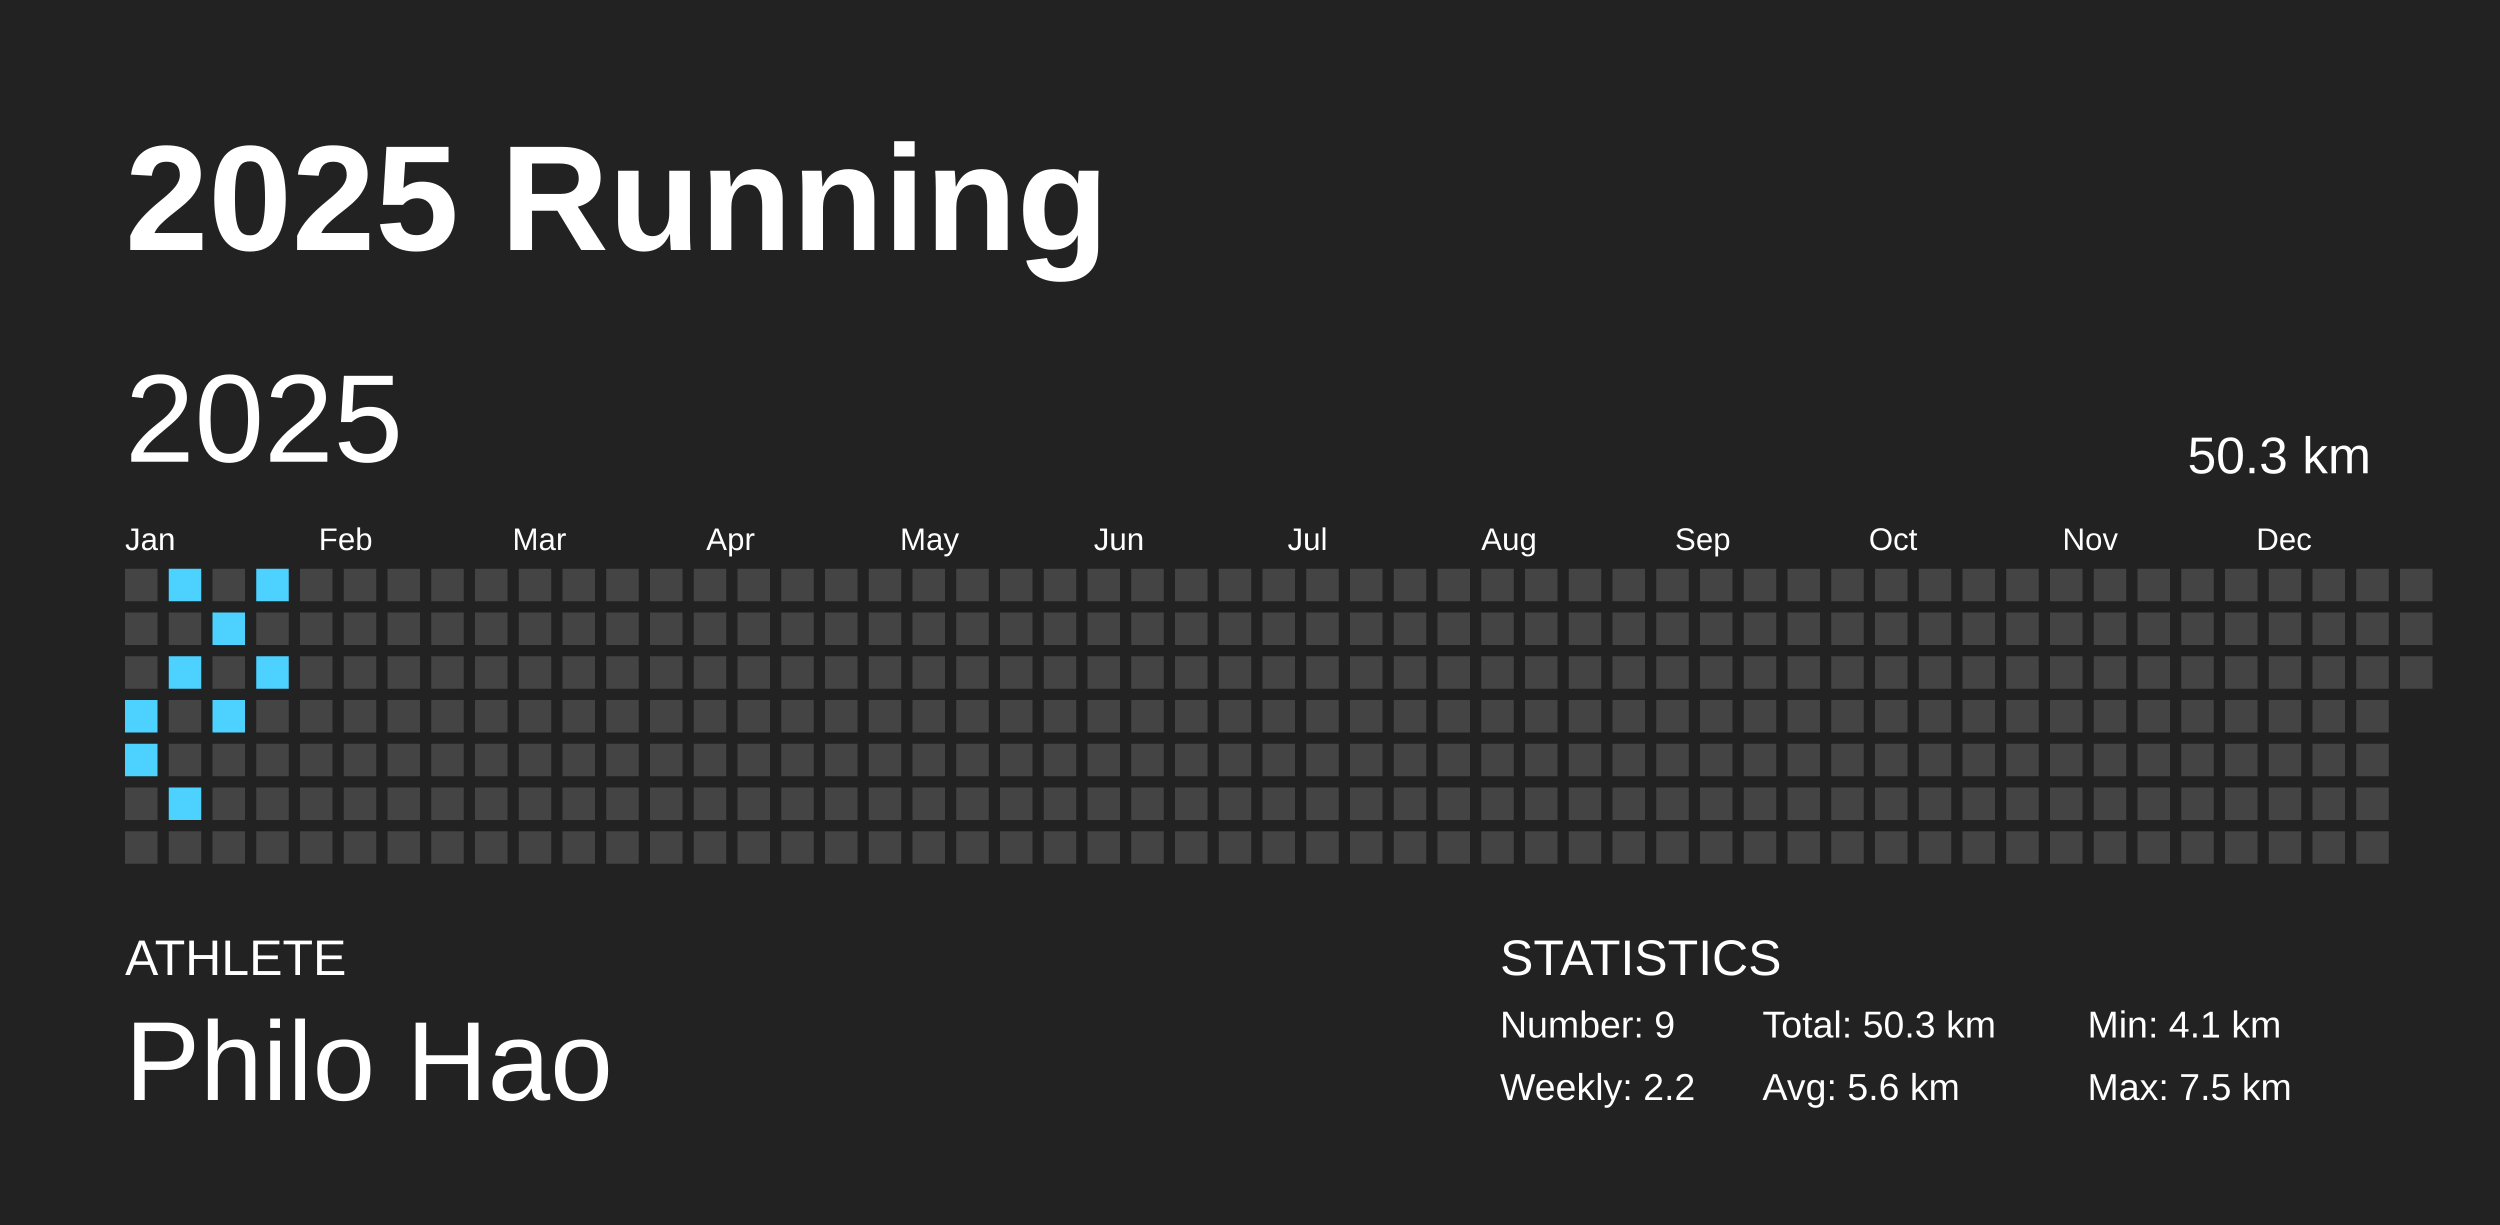
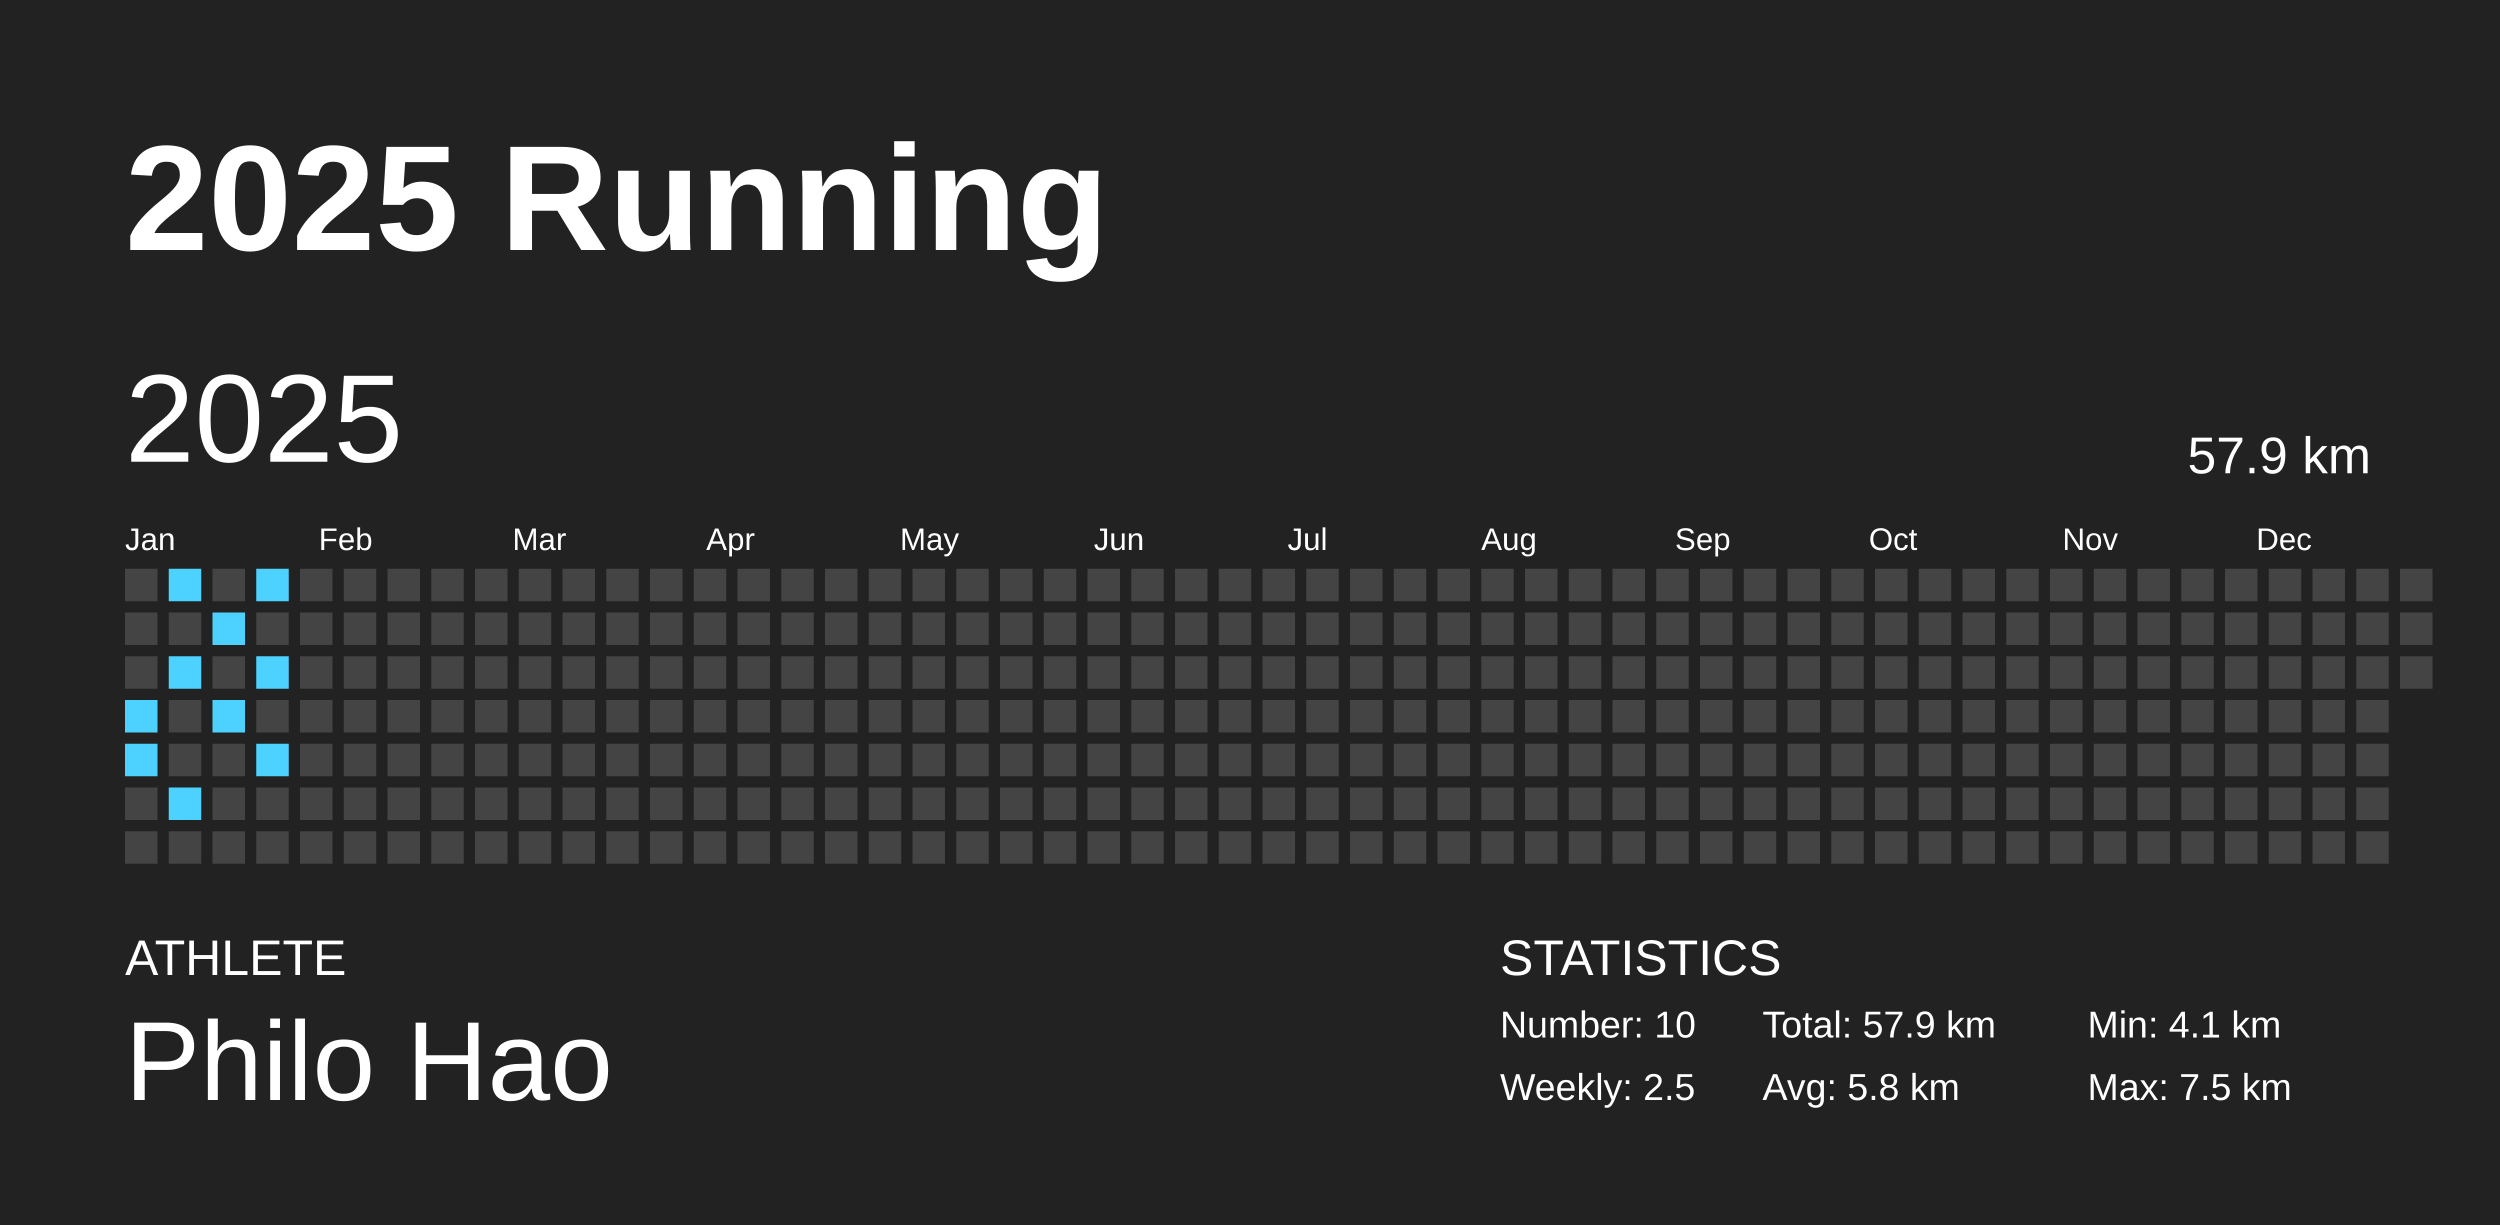
<svg xmlns="http://www.w3.org/2000/svg" baseProfile="full" height="98mm" version="1.1" viewBox="0,0,200,98" width="200mm">
  <defs />
  <rect fill="#222222" height="98" width="200" x="0" y="0" />
  <text fill="#FFFFFF" style="font-size:12px; font-family:Arial; font-weight:bold;" x="10" y="20">2025 Running</text>
  <text fill="#FFFFFF" style="font-size:4px; font-family:Arial" x="10" y="78">ATHLETE</text>
  <text fill="#FFFFFF" style="font-size:9px; font-family:Arial" x="10" y="88">Philo Hao</text>
  <text fill="#FFFFFF" style="font-size:4px; font-family:Arial" x="120" y="78">STATISTICS</text>
-   <text fill="#FFFFFF" style="font-size:3px; font-family:Arial" x="120" y="83">Number: 9</text>
-   <text fill="#FFFFFF" style="font-size:3px; font-family:Arial" x="120" y="88">Weekly: 2.2</text>
-   <text fill="#FFFFFF" style="font-size:3px; font-family:Arial" x="141" y="83">Total: 50.3 km</text>
-   <text fill="#FFFFFF" style="font-size:3px; font-family:Arial" x="141" y="88">Avg: 5.6 km</text>
+   <text fill="#FFFFFF" style="font-size:3px; font-family:Arial" x="120" y="83">Number: 10</text>
+   <text fill="#FFFFFF" style="font-size:3px; font-family:Arial" x="120" y="88">Weekly: 2.5</text>
+   <text fill="#FFFFFF" style="font-size:3px; font-family:Arial" x="141" y="83">Total: 57.9 km</text>
+   <text fill="#FFFFFF" style="font-size:3px; font-family:Arial" x="141" y="88">Avg: 5.8 km</text>
  <text fill="#FFFFFF" style="font-size:3px; font-family:Arial" x="167" y="83">Min: 4.1 km</text>
  <text fill="#FFFFFF" style="font-size:3px; font-family:Arial" x="167" y="88">Max: 7.5 km</text>
  <text dominant-baseline="hanging" fill="#FFFFFF" style="font-size:10.0px; font-family:Arial;" x="10" y="30">2025</text>
-   <text dominant-baseline="hanging" fill="#FFFFFF" style="font-size:4.125px; font-family:Arial;" x="175" y="35">50.3 km</text>
+   <text dominant-baseline="hanging" fill="#FFFFFF" style="font-size:4.125px; font-family:Arial;" x="175" y="35">57.9 km</text>
  <text fill="#FFFFFF" style="font-size:2.5px; font-family:Arial" x="10.0" y="44">Jan</text>
  <text fill="#FFFFFF" style="font-size:2.5px; font-family:Arial" x="25.5" y="44">Feb</text>
  <text fill="#FFFFFF" style="font-size:2.5px; font-family:Arial" x="41.0" y="44">Mar</text>
  <text fill="#FFFFFF" style="font-size:2.5px; font-family:Arial" x="56.5" y="44">Apr</text>
  <text fill="#FFFFFF" style="font-size:2.5px; font-family:Arial" x="72.0" y="44">May</text>
  <text fill="#FFFFFF" style="font-size:2.5px; font-family:Arial" x="87.5" y="44">Jun</text>
  <text fill="#FFFFFF" style="font-size:2.5px; font-family:Arial" x="103.0" y="44">Jul</text>
  <text fill="#FFFFFF" style="font-size:2.5px; font-family:Arial" x="118.5" y="44">Aug</text>
  <text fill="#FFFFFF" style="font-size:2.5px; font-family:Arial" x="134.0" y="44">Sep</text>
  <text fill="#FFFFFF" style="font-size:2.5px; font-family:Arial" x="149.5" y="44">Oct</text>
  <text fill="#FFFFFF" style="font-size:2.5px; font-family:Arial" x="165.0" y="44">Nov</text>
  <text fill="#FFFFFF" style="font-size:2.5px; font-family:Arial" x="180.5" y="44">Dec</text>
  <rect fill="#444444" height="2.6" width="2.6" x="10.0" y="45.5" />
  <rect fill="#444444" height="2.6" width="2.6" x="10.0" y="49.0" />
  <rect fill="#444444" height="2.6" width="2.6" x="10.0" y="52.5" />
  <rect fill="#4dd2ff" height="2.6" width="2.6" x="10.0" y="56.0" />
  <rect fill="#4dd2ff" height="2.6" width="2.6" x="10.0" y="59.5" />
  <rect fill="#444444" height="2.6" width="2.6" x="10.0" y="63.0" />
  <rect fill="#444444" height="2.6" width="2.6" x="10.0" y="66.5" />
  <rect fill="#4dd2ff" height="2.6" width="2.6" x="13.5" y="45.5" />
  <rect fill="#444444" height="2.6" width="2.6" x="13.5" y="49.0" />
  <rect fill="#4dd2ff" height="2.6" width="2.6" x="13.5" y="52.5" />
  <rect fill="#444444" height="2.6" width="2.6" x="13.5" y="56.0" />
  <rect fill="#444444" height="2.6" width="2.6" x="13.5" y="59.5" />
  <rect fill="#4dd2ff" height="2.6" width="2.6" x="13.5" y="63.0" />
  <rect fill="#444444" height="2.6" width="2.6" x="13.5" y="66.5" />
  <rect fill="#444444" height="2.6" width="2.6" x="17.0" y="45.5" />
  <rect fill="#4dd2ff" height="2.6" width="2.6" x="17.0" y="49.0" />
  <rect fill="#444444" height="2.6" width="2.6" x="17.0" y="52.5" />
  <rect fill="#4dd2ff" height="2.6" width="2.6" x="17.0" y="56.0" />
  <rect fill="#444444" height="2.6" width="2.6" x="17.0" y="59.5" />
  <rect fill="#444444" height="2.6" width="2.6" x="17.0" y="63.0" />
  <rect fill="#444444" height="2.6" width="2.6" x="17.0" y="66.5" />
  <rect fill="#4dd2ff" height="2.6" width="2.6" x="20.5" y="45.5" />
  <rect fill="#444444" height="2.6" width="2.6" x="20.5" y="49.0" />
  <rect fill="#4dd2ff" height="2.6" width="2.6" x="20.5" y="52.5" />
  <rect fill="#444444" height="2.6" width="2.6" x="20.5" y="56.0" />
-   <rect fill="#444444" height="2.6" width="2.6" x="20.5" y="59.5" />
+   <rect fill="#4dd2ff" height="2.6" width="2.6" x="20.5" y="59.5" />
  <rect fill="#444444" height="2.6" width="2.6" x="20.5" y="63.0" />
  <rect fill="#444444" height="2.6" width="2.6" x="20.5" y="66.5" />
  <rect fill="#444444" height="2.6" width="2.6" x="24.0" y="45.5" />
  <rect fill="#444444" height="2.6" width="2.6" x="24.0" y="49.0" />
  <rect fill="#444444" height="2.6" width="2.6" x="24.0" y="52.5" />
  <rect fill="#444444" height="2.6" width="2.6" x="24.0" y="56.0" />
  <rect fill="#444444" height="2.6" width="2.6" x="24.0" y="59.5" />
  <rect fill="#444444" height="2.6" width="2.6" x="24.0" y="63.0" />
  <rect fill="#444444" height="2.6" width="2.6" x="24.0" y="66.5" />
  <rect fill="#444444" height="2.6" width="2.6" x="27.5" y="45.5" />
  <rect fill="#444444" height="2.6" width="2.6" x="27.5" y="49.0" />
  <rect fill="#444444" height="2.6" width="2.6" x="27.5" y="52.5" />
  <rect fill="#444444" height="2.6" width="2.6" x="27.5" y="56.0" />
  <rect fill="#444444" height="2.6" width="2.6" x="27.5" y="59.5" />
  <rect fill="#444444" height="2.6" width="2.6" x="27.5" y="63.0" />
  <rect fill="#444444" height="2.6" width="2.6" x="27.5" y="66.5" />
  <rect fill="#444444" height="2.6" width="2.6" x="31.0" y="45.5" />
  <rect fill="#444444" height="2.6" width="2.6" x="31.0" y="49.0" />
  <rect fill="#444444" height="2.6" width="2.6" x="31.0" y="52.5" />
  <rect fill="#444444" height="2.6" width="2.6" x="31.0" y="56.0" />
  <rect fill="#444444" height="2.6" width="2.6" x="31.0" y="59.5" />
  <rect fill="#444444" height="2.6" width="2.6" x="31.0" y="63.0" />
  <rect fill="#444444" height="2.6" width="2.6" x="31.0" y="66.5" />
  <rect fill="#444444" height="2.6" width="2.6" x="34.5" y="45.5" />
  <rect fill="#444444" height="2.6" width="2.6" x="34.5" y="49.0" />
  <rect fill="#444444" height="2.6" width="2.6" x="34.5" y="52.5" />
  <rect fill="#444444" height="2.6" width="2.6" x="34.5" y="56.0" />
  <rect fill="#444444" height="2.6" width="2.6" x="34.5" y="59.5" />
  <rect fill="#444444" height="2.6" width="2.6" x="34.5" y="63.0" />
  <rect fill="#444444" height="2.6" width="2.6" x="34.5" y="66.5" />
  <rect fill="#444444" height="2.6" width="2.6" x="38.0" y="45.5" />
  <rect fill="#444444" height="2.6" width="2.6" x="38.0" y="49.0" />
  <rect fill="#444444" height="2.6" width="2.6" x="38.0" y="52.5" />
  <rect fill="#444444" height="2.6" width="2.6" x="38.0" y="56.0" />
  <rect fill="#444444" height="2.6" width="2.6" x="38.0" y="59.5" />
  <rect fill="#444444" height="2.6" width="2.6" x="38.0" y="63.0" />
  <rect fill="#444444" height="2.6" width="2.6" x="38.0" y="66.5" />
  <rect fill="#444444" height="2.6" width="2.6" x="41.5" y="45.5" />
  <rect fill="#444444" height="2.6" width="2.6" x="41.5" y="49.0" />
  <rect fill="#444444" height="2.6" width="2.6" x="41.5" y="52.5" />
  <rect fill="#444444" height="2.6" width="2.6" x="41.5" y="56.0" />
  <rect fill="#444444" height="2.6" width="2.6" x="41.5" y="59.5" />
  <rect fill="#444444" height="2.6" width="2.6" x="41.5" y="63.0" />
  <rect fill="#444444" height="2.6" width="2.6" x="41.5" y="66.5" />
  <rect fill="#444444" height="2.6" width="2.6" x="45.0" y="45.5" />
  <rect fill="#444444" height="2.6" width="2.6" x="45.0" y="49.0" />
  <rect fill="#444444" height="2.6" width="2.6" x="45.0" y="52.5" />
  <rect fill="#444444" height="2.6" width="2.6" x="45.0" y="56.0" />
  <rect fill="#444444" height="2.6" width="2.6" x="45.0" y="59.5" />
  <rect fill="#444444" height="2.6" width="2.6" x="45.0" y="63.0" />
  <rect fill="#444444" height="2.6" width="2.6" x="45.0" y="66.5" />
  <rect fill="#444444" height="2.6" width="2.6" x="48.5" y="45.5" />
  <rect fill="#444444" height="2.6" width="2.6" x="48.5" y="49.0" />
  <rect fill="#444444" height="2.6" width="2.6" x="48.5" y="52.5" />
  <rect fill="#444444" height="2.6" width="2.6" x="48.5" y="56.0" />
  <rect fill="#444444" height="2.6" width="2.6" x="48.5" y="59.5" />
  <rect fill="#444444" height="2.6" width="2.6" x="48.5" y="63.0" />
  <rect fill="#444444" height="2.6" width="2.6" x="48.5" y="66.5" />
  <rect fill="#444444" height="2.6" width="2.6" x="52.0" y="45.5" />
  <rect fill="#444444" height="2.6" width="2.6" x="52.0" y="49.0" />
  <rect fill="#444444" height="2.6" width="2.6" x="52.0" y="52.5" />
  <rect fill="#444444" height="2.6" width="2.6" x="52.0" y="56.0" />
  <rect fill="#444444" height="2.6" width="2.6" x="52.0" y="59.5" />
  <rect fill="#444444" height="2.6" width="2.6" x="52.0" y="63.0" />
  <rect fill="#444444" height="2.6" width="2.6" x="52.0" y="66.5" />
  <rect fill="#444444" height="2.6" width="2.6" x="55.5" y="45.5" />
  <rect fill="#444444" height="2.6" width="2.6" x="55.5" y="49.0" />
  <rect fill="#444444" height="2.6" width="2.6" x="55.5" y="52.5" />
  <rect fill="#444444" height="2.6" width="2.6" x="55.5" y="56.0" />
  <rect fill="#444444" height="2.6" width="2.6" x="55.5" y="59.5" />
  <rect fill="#444444" height="2.6" width="2.6" x="55.5" y="63.0" />
  <rect fill="#444444" height="2.6" width="2.6" x="55.5" y="66.5" />
  <rect fill="#444444" height="2.6" width="2.6" x="59.0" y="45.5" />
  <rect fill="#444444" height="2.6" width="2.6" x="59.0" y="49.0" />
  <rect fill="#444444" height="2.6" width="2.6" x="59.0" y="52.5" />
  <rect fill="#444444" height="2.6" width="2.6" x="59.0" y="56.0" />
  <rect fill="#444444" height="2.6" width="2.6" x="59.0" y="59.5" />
  <rect fill="#444444" height="2.6" width="2.6" x="59.0" y="63.0" />
  <rect fill="#444444" height="2.6" width="2.6" x="59.0" y="66.5" />
  <rect fill="#444444" height="2.6" width="2.6" x="62.5" y="45.5" />
  <rect fill="#444444" height="2.6" width="2.6" x="62.5" y="49.0" />
  <rect fill="#444444" height="2.6" width="2.6" x="62.5" y="52.5" />
  <rect fill="#444444" height="2.6" width="2.6" x="62.5" y="56.0" />
  <rect fill="#444444" height="2.6" width="2.6" x="62.5" y="59.5" />
  <rect fill="#444444" height="2.6" width="2.6" x="62.5" y="63.0" />
  <rect fill="#444444" height="2.6" width="2.6" x="62.5" y="66.5" />
  <rect fill="#444444" height="2.6" width="2.6" x="66.0" y="45.5" />
  <rect fill="#444444" height="2.6" width="2.6" x="66.0" y="49.0" />
  <rect fill="#444444" height="2.6" width="2.6" x="66.0" y="52.5" />
  <rect fill="#444444" height="2.6" width="2.6" x="66.0" y="56.0" />
  <rect fill="#444444" height="2.6" width="2.6" x="66.0" y="59.5" />
  <rect fill="#444444" height="2.6" width="2.6" x="66.0" y="63.0" />
  <rect fill="#444444" height="2.6" width="2.6" x="66.0" y="66.5" />
  <rect fill="#444444" height="2.6" width="2.6" x="69.5" y="45.5" />
  <rect fill="#444444" height="2.6" width="2.6" x="69.5" y="49.0" />
  <rect fill="#444444" height="2.6" width="2.6" x="69.5" y="52.5" />
  <rect fill="#444444" height="2.6" width="2.6" x="69.5" y="56.0" />
  <rect fill="#444444" height="2.6" width="2.6" x="69.5" y="59.5" />
  <rect fill="#444444" height="2.6" width="2.6" x="69.5" y="63.0" />
  <rect fill="#444444" height="2.6" width="2.6" x="69.5" y="66.5" />
  <rect fill="#444444" height="2.6" width="2.6" x="73.0" y="45.5" />
  <rect fill="#444444" height="2.6" width="2.6" x="73.0" y="49.0" />
  <rect fill="#444444" height="2.6" width="2.6" x="73.0" y="52.5" />
  <rect fill="#444444" height="2.6" width="2.6" x="73.0" y="56.0" />
  <rect fill="#444444" height="2.6" width="2.6" x="73.0" y="59.5" />
  <rect fill="#444444" height="2.6" width="2.6" x="73.0" y="63.0" />
  <rect fill="#444444" height="2.6" width="2.6" x="73.0" y="66.5" />
  <rect fill="#444444" height="2.6" width="2.6" x="76.5" y="45.5" />
  <rect fill="#444444" height="2.6" width="2.6" x="76.5" y="49.0" />
  <rect fill="#444444" height="2.6" width="2.6" x="76.5" y="52.5" />
  <rect fill="#444444" height="2.6" width="2.6" x="76.5" y="56.0" />
  <rect fill="#444444" height="2.6" width="2.6" x="76.5" y="59.5" />
  <rect fill="#444444" height="2.6" width="2.6" x="76.5" y="63.0" />
  <rect fill="#444444" height="2.6" width="2.6" x="76.5" y="66.5" />
  <rect fill="#444444" height="2.6" width="2.6" x="80.0" y="45.5" />
  <rect fill="#444444" height="2.6" width="2.6" x="80.0" y="49.0" />
  <rect fill="#444444" height="2.6" width="2.6" x="80.0" y="52.5" />
  <rect fill="#444444" height="2.6" width="2.6" x="80.0" y="56.0" />
  <rect fill="#444444" height="2.6" width="2.6" x="80.0" y="59.5" />
  <rect fill="#444444" height="2.6" width="2.6" x="80.0" y="63.0" />
  <rect fill="#444444" height="2.6" width="2.6" x="80.0" y="66.5" />
  <rect fill="#444444" height="2.6" width="2.6" x="83.5" y="45.5" />
  <rect fill="#444444" height="2.6" width="2.6" x="83.5" y="49.0" />
  <rect fill="#444444" height="2.6" width="2.6" x="83.5" y="52.5" />
  <rect fill="#444444" height="2.6" width="2.6" x="83.5" y="56.0" />
  <rect fill="#444444" height="2.6" width="2.6" x="83.5" y="59.5" />
  <rect fill="#444444" height="2.6" width="2.6" x="83.5" y="63.0" />
  <rect fill="#444444" height="2.6" width="2.6" x="83.5" y="66.5" />
  <rect fill="#444444" height="2.6" width="2.6" x="87.0" y="45.5" />
  <rect fill="#444444" height="2.6" width="2.6" x="87.0" y="49.0" />
  <rect fill="#444444" height="2.6" width="2.6" x="87.0" y="52.5" />
  <rect fill="#444444" height="2.6" width="2.6" x="87.0" y="56.0" />
  <rect fill="#444444" height="2.6" width="2.6" x="87.0" y="59.5" />
  <rect fill="#444444" height="2.6" width="2.6" x="87.0" y="63.0" />
  <rect fill="#444444" height="2.6" width="2.6" x="87.0" y="66.5" />
  <rect fill="#444444" height="2.6" width="2.6" x="90.5" y="45.5" />
  <rect fill="#444444" height="2.6" width="2.6" x="90.5" y="49.0" />
  <rect fill="#444444" height="2.6" width="2.6" x="90.5" y="52.5" />
  <rect fill="#444444" height="2.6" width="2.6" x="90.5" y="56.0" />
  <rect fill="#444444" height="2.6" width="2.6" x="90.5" y="59.5" />
  <rect fill="#444444" height="2.6" width="2.6" x="90.5" y="63.0" />
  <rect fill="#444444" height="2.6" width="2.6" x="90.5" y="66.5" />
  <rect fill="#444444" height="2.6" width="2.6" x="94.0" y="45.5" />
  <rect fill="#444444" height="2.6" width="2.6" x="94.0" y="49.0" />
  <rect fill="#444444" height="2.6" width="2.6" x="94.0" y="52.5" />
  <rect fill="#444444" height="2.6" width="2.6" x="94.0" y="56.0" />
  <rect fill="#444444" height="2.6" width="2.6" x="94.0" y="59.5" />
  <rect fill="#444444" height="2.6" width="2.6" x="94.0" y="63.0" />
  <rect fill="#444444" height="2.6" width="2.6" x="94.0" y="66.5" />
  <rect fill="#444444" height="2.6" width="2.6" x="97.5" y="45.5" />
  <rect fill="#444444" height="2.6" width="2.6" x="97.5" y="49.0" />
  <rect fill="#444444" height="2.6" width="2.6" x="97.5" y="52.5" />
  <rect fill="#444444" height="2.6" width="2.6" x="97.5" y="56.0" />
  <rect fill="#444444" height="2.6" width="2.6" x="97.5" y="59.5" />
  <rect fill="#444444" height="2.6" width="2.6" x="97.5" y="63.0" />
  <rect fill="#444444" height="2.6" width="2.6" x="97.5" y="66.5" />
  <rect fill="#444444" height="2.6" width="2.6" x="101.0" y="45.5" />
  <rect fill="#444444" height="2.6" width="2.6" x="101.0" y="49.0" />
  <rect fill="#444444" height="2.6" width="2.6" x="101.0" y="52.5" />
  <rect fill="#444444" height="2.6" width="2.6" x="101.0" y="56.0" />
  <rect fill="#444444" height="2.6" width="2.6" x="101.0" y="59.5" />
  <rect fill="#444444" height="2.6" width="2.6" x="101.0" y="63.0" />
  <rect fill="#444444" height="2.6" width="2.6" x="101.0" y="66.5" />
  <rect fill="#444444" height="2.6" width="2.6" x="104.5" y="45.5" />
  <rect fill="#444444" height="2.6" width="2.6" x="104.5" y="49.0" />
  <rect fill="#444444" height="2.6" width="2.6" x="104.5" y="52.5" />
  <rect fill="#444444" height="2.6" width="2.6" x="104.5" y="56.0" />
  <rect fill="#444444" height="2.6" width="2.6" x="104.5" y="59.5" />
  <rect fill="#444444" height="2.6" width="2.6" x="104.5" y="63.0" />
  <rect fill="#444444" height="2.6" width="2.6" x="104.5" y="66.5" />
  <rect fill="#444444" height="2.6" width="2.6" x="108.0" y="45.5" />
  <rect fill="#444444" height="2.6" width="2.6" x="108.0" y="49.0" />
  <rect fill="#444444" height="2.6" width="2.6" x="108.0" y="52.5" />
  <rect fill="#444444" height="2.6" width="2.6" x="108.0" y="56.0" />
  <rect fill="#444444" height="2.6" width="2.6" x="108.0" y="59.5" />
  <rect fill="#444444" height="2.6" width="2.6" x="108.0" y="63.0" />
  <rect fill="#444444" height="2.6" width="2.6" x="108.0" y="66.5" />
  <rect fill="#444444" height="2.6" width="2.6" x="111.5" y="45.5" />
  <rect fill="#444444" height="2.6" width="2.6" x="111.5" y="49.0" />
  <rect fill="#444444" height="2.6" width="2.6" x="111.5" y="52.5" />
  <rect fill="#444444" height="2.6" width="2.6" x="111.5" y="56.0" />
  <rect fill="#444444" height="2.6" width="2.6" x="111.5" y="59.5" />
  <rect fill="#444444" height="2.6" width="2.6" x="111.5" y="63.0" />
  <rect fill="#444444" height="2.6" width="2.6" x="111.5" y="66.5" />
  <rect fill="#444444" height="2.6" width="2.6" x="115.0" y="45.5" />
  <rect fill="#444444" height="2.6" width="2.6" x="115.0" y="49.0" />
  <rect fill="#444444" height="2.6" width="2.6" x="115.0" y="52.5" />
  <rect fill="#444444" height="2.6" width="2.6" x="115.0" y="56.0" />
  <rect fill="#444444" height="2.6" width="2.6" x="115.0" y="59.5" />
  <rect fill="#444444" height="2.6" width="2.6" x="115.0" y="63.0" />
  <rect fill="#444444" height="2.6" width="2.6" x="115.0" y="66.5" />
  <rect fill="#444444" height="2.6" width="2.6" x="118.5" y="45.5" />
  <rect fill="#444444" height="2.6" width="2.6" x="118.5" y="49.0" />
  <rect fill="#444444" height="2.6" width="2.6" x="118.5" y="52.5" />
  <rect fill="#444444" height="2.6" width="2.6" x="118.5" y="56.0" />
  <rect fill="#444444" height="2.6" width="2.6" x="118.5" y="59.5" />
  <rect fill="#444444" height="2.6" width="2.6" x="118.5" y="63.0" />
  <rect fill="#444444" height="2.6" width="2.6" x="118.5" y="66.5" />
  <rect fill="#444444" height="2.6" width="2.6" x="122.0" y="45.5" />
  <rect fill="#444444" height="2.6" width="2.6" x="122.0" y="49.0" />
  <rect fill="#444444" height="2.6" width="2.6" x="122.0" y="52.5" />
  <rect fill="#444444" height="2.6" width="2.6" x="122.0" y="56.0" />
  <rect fill="#444444" height="2.6" width="2.6" x="122.0" y="59.5" />
  <rect fill="#444444" height="2.6" width="2.6" x="122.0" y="63.0" />
  <rect fill="#444444" height="2.6" width="2.6" x="122.0" y="66.5" />
  <rect fill="#444444" height="2.6" width="2.6" x="125.5" y="45.5" />
  <rect fill="#444444" height="2.6" width="2.6" x="125.5" y="49.0" />
  <rect fill="#444444" height="2.6" width="2.6" x="125.5" y="52.5" />
  <rect fill="#444444" height="2.6" width="2.6" x="125.5" y="56.0" />
  <rect fill="#444444" height="2.6" width="2.6" x="125.5" y="59.5" />
  <rect fill="#444444" height="2.6" width="2.6" x="125.5" y="63.0" />
  <rect fill="#444444" height="2.6" width="2.6" x="125.5" y="66.5" />
  <rect fill="#444444" height="2.6" width="2.6" x="129.0" y="45.5" />
  <rect fill="#444444" height="2.6" width="2.6" x="129.0" y="49.0" />
  <rect fill="#444444" height="2.6" width="2.6" x="129.0" y="52.5" />
  <rect fill="#444444" height="2.6" width="2.6" x="129.0" y="56.0" />
  <rect fill="#444444" height="2.6" width="2.6" x="129.0" y="59.5" />
  <rect fill="#444444" height="2.6" width="2.6" x="129.0" y="63.0" />
  <rect fill="#444444" height="2.6" width="2.6" x="129.0" y="66.5" />
  <rect fill="#444444" height="2.6" width="2.6" x="132.5" y="45.5" />
  <rect fill="#444444" height="2.6" width="2.6" x="132.5" y="49.0" />
  <rect fill="#444444" height="2.6" width="2.6" x="132.5" y="52.5" />
  <rect fill="#444444" height="2.6" width="2.6" x="132.5" y="56.0" />
  <rect fill="#444444" height="2.6" width="2.6" x="132.5" y="59.5" />
  <rect fill="#444444" height="2.6" width="2.6" x="132.5" y="63.0" />
  <rect fill="#444444" height="2.6" width="2.6" x="132.5" y="66.5" />
  <rect fill="#444444" height="2.6" width="2.6" x="136.0" y="45.5" />
  <rect fill="#444444" height="2.6" width="2.6" x="136.0" y="49.0" />
  <rect fill="#444444" height="2.6" width="2.6" x="136.0" y="52.5" />
  <rect fill="#444444" height="2.6" width="2.6" x="136.0" y="56.0" />
  <rect fill="#444444" height="2.6" width="2.6" x="136.0" y="59.5" />
  <rect fill="#444444" height="2.6" width="2.6" x="136.0" y="63.0" />
  <rect fill="#444444" height="2.6" width="2.6" x="136.0" y="66.5" />
  <rect fill="#444444" height="2.6" width="2.6" x="139.5" y="45.5" />
  <rect fill="#444444" height="2.6" width="2.6" x="139.5" y="49.0" />
  <rect fill="#444444" height="2.6" width="2.6" x="139.5" y="52.5" />
  <rect fill="#444444" height="2.6" width="2.6" x="139.5" y="56.0" />
  <rect fill="#444444" height="2.6" width="2.6" x="139.5" y="59.5" />
  <rect fill="#444444" height="2.6" width="2.6" x="139.5" y="63.0" />
  <rect fill="#444444" height="2.6" width="2.6" x="139.5" y="66.5" />
  <rect fill="#444444" height="2.6" width="2.6" x="143.0" y="45.5" />
  <rect fill="#444444" height="2.6" width="2.6" x="143.0" y="49.0" />
  <rect fill="#444444" height="2.6" width="2.6" x="143.0" y="52.5" />
  <rect fill="#444444" height="2.6" width="2.6" x="143.0" y="56.0" />
  <rect fill="#444444" height="2.6" width="2.6" x="143.0" y="59.5" />
  <rect fill="#444444" height="2.6" width="2.6" x="143.0" y="63.0" />
  <rect fill="#444444" height="2.6" width="2.6" x="143.0" y="66.5" />
  <rect fill="#444444" height="2.6" width="2.6" x="146.5" y="45.5" />
  <rect fill="#444444" height="2.6" width="2.6" x="146.5" y="49.0" />
  <rect fill="#444444" height="2.6" width="2.6" x="146.5" y="52.5" />
  <rect fill="#444444" height="2.6" width="2.6" x="146.5" y="56.0" />
  <rect fill="#444444" height="2.6" width="2.6" x="146.5" y="59.5" />
  <rect fill="#444444" height="2.6" width="2.6" x="146.5" y="63.0" />
  <rect fill="#444444" height="2.6" width="2.6" x="146.5" y="66.5" />
  <rect fill="#444444" height="2.6" width="2.6" x="150.0" y="45.5" />
  <rect fill="#444444" height="2.6" width="2.6" x="150.0" y="49.0" />
  <rect fill="#444444" height="2.6" width="2.6" x="150.0" y="52.5" />
  <rect fill="#444444" height="2.6" width="2.6" x="150.0" y="56.0" />
  <rect fill="#444444" height="2.6" width="2.6" x="150.0" y="59.5" />
  <rect fill="#444444" height="2.6" width="2.6" x="150.0" y="63.0" />
  <rect fill="#444444" height="2.6" width="2.6" x="150.0" y="66.5" />
  <rect fill="#444444" height="2.6" width="2.6" x="153.5" y="45.5" />
  <rect fill="#444444" height="2.6" width="2.6" x="153.5" y="49.0" />
  <rect fill="#444444" height="2.6" width="2.6" x="153.5" y="52.5" />
  <rect fill="#444444" height="2.6" width="2.6" x="153.5" y="56.0" />
  <rect fill="#444444" height="2.6" width="2.6" x="153.5" y="59.5" />
  <rect fill="#444444" height="2.6" width="2.6" x="153.5" y="63.0" />
  <rect fill="#444444" height="2.6" width="2.6" x="153.5" y="66.5" />
  <rect fill="#444444" height="2.6" width="2.6" x="157.0" y="45.5" />
  <rect fill="#444444" height="2.6" width="2.6" x="157.0" y="49.0" />
  <rect fill="#444444" height="2.6" width="2.6" x="157.0" y="52.5" />
  <rect fill="#444444" height="2.6" width="2.6" x="157.0" y="56.0" />
  <rect fill="#444444" height="2.6" width="2.6" x="157.0" y="59.5" />
  <rect fill="#444444" height="2.6" width="2.6" x="157.0" y="63.0" />
  <rect fill="#444444" height="2.6" width="2.6" x="157.0" y="66.5" />
  <rect fill="#444444" height="2.6" width="2.6" x="160.5" y="45.5" />
  <rect fill="#444444" height="2.6" width="2.6" x="160.5" y="49.0" />
  <rect fill="#444444" height="2.6" width="2.6" x="160.5" y="52.5" />
  <rect fill="#444444" height="2.6" width="2.6" x="160.5" y="56.0" />
  <rect fill="#444444" height="2.6" width="2.6" x="160.5" y="59.5" />
  <rect fill="#444444" height="2.6" width="2.6" x="160.5" y="63.0" />
  <rect fill="#444444" height="2.6" width="2.6" x="160.5" y="66.5" />
  <rect fill="#444444" height="2.6" width="2.6" x="164.0" y="45.5" />
  <rect fill="#444444" height="2.6" width="2.6" x="164.0" y="49.0" />
  <rect fill="#444444" height="2.6" width="2.6" x="164.0" y="52.5" />
  <rect fill="#444444" height="2.6" width="2.6" x="164.0" y="56.0" />
  <rect fill="#444444" height="2.6" width="2.6" x="164.0" y="59.5" />
  <rect fill="#444444" height="2.6" width="2.6" x="164.0" y="63.0" />
  <rect fill="#444444" height="2.6" width="2.6" x="164.0" y="66.5" />
  <rect fill="#444444" height="2.6" width="2.6" x="167.5" y="45.5" />
  <rect fill="#444444" height="2.6" width="2.6" x="167.5" y="49.0" />
  <rect fill="#444444" height="2.6" width="2.6" x="167.5" y="52.5" />
  <rect fill="#444444" height="2.6" width="2.6" x="167.5" y="56.0" />
  <rect fill="#444444" height="2.6" width="2.6" x="167.5" y="59.5" />
  <rect fill="#444444" height="2.6" width="2.6" x="167.5" y="63.0" />
  <rect fill="#444444" height="2.6" width="2.6" x="167.5" y="66.5" />
  <rect fill="#444444" height="2.6" width="2.6" x="171.0" y="45.5" />
  <rect fill="#444444" height="2.6" width="2.6" x="171.0" y="49.0" />
  <rect fill="#444444" height="2.6" width="2.6" x="171.0" y="52.5" />
  <rect fill="#444444" height="2.6" width="2.6" x="171.0" y="56.0" />
  <rect fill="#444444" height="2.6" width="2.6" x="171.0" y="59.5" />
  <rect fill="#444444" height="2.6" width="2.6" x="171.0" y="63.0" />
  <rect fill="#444444" height="2.6" width="2.6" x="171.0" y="66.5" />
  <rect fill="#444444" height="2.6" width="2.6" x="174.5" y="45.5" />
  <rect fill="#444444" height="2.6" width="2.6" x="174.5" y="49.0" />
  <rect fill="#444444" height="2.6" width="2.6" x="174.5" y="52.5" />
  <rect fill="#444444" height="2.6" width="2.6" x="174.5" y="56.0" />
  <rect fill="#444444" height="2.6" width="2.6" x="174.5" y="59.5" />
  <rect fill="#444444" height="2.6" width="2.6" x="174.5" y="63.0" />
  <rect fill="#444444" height="2.6" width="2.6" x="174.5" y="66.5" />
  <rect fill="#444444" height="2.6" width="2.6" x="178.0" y="45.5" />
  <rect fill="#444444" height="2.6" width="2.6" x="178.0" y="49.0" />
  <rect fill="#444444" height="2.6" width="2.6" x="178.0" y="52.5" />
  <rect fill="#444444" height="2.6" width="2.6" x="178.0" y="56.0" />
  <rect fill="#444444" height="2.6" width="2.6" x="178.0" y="59.5" />
  <rect fill="#444444" height="2.6" width="2.6" x="178.0" y="63.0" />
  <rect fill="#444444" height="2.6" width="2.6" x="178.0" y="66.5" />
  <rect fill="#444444" height="2.6" width="2.6" x="181.5" y="45.5" />
  <rect fill="#444444" height="2.6" width="2.6" x="181.5" y="49.0" />
  <rect fill="#444444" height="2.6" width="2.6" x="181.5" y="52.5" />
  <rect fill="#444444" height="2.6" width="2.6" x="181.5" y="56.0" />
  <rect fill="#444444" height="2.6" width="2.6" x="181.5" y="59.5" />
  <rect fill="#444444" height="2.6" width="2.6" x="181.5" y="63.0" />
  <rect fill="#444444" height="2.6" width="2.6" x="181.5" y="66.5" />
  <rect fill="#444444" height="2.6" width="2.6" x="185.0" y="45.5" />
  <rect fill="#444444" height="2.6" width="2.6" x="185.0" y="49.0" />
  <rect fill="#444444" height="2.6" width="2.6" x="185.0" y="52.5" />
  <rect fill="#444444" height="2.6" width="2.6" x="185.0" y="56.0" />
  <rect fill="#444444" height="2.6" width="2.6" x="185.0" y="59.5" />
  <rect fill="#444444" height="2.6" width="2.6" x="185.0" y="63.0" />
  <rect fill="#444444" height="2.6" width="2.6" x="185.0" y="66.5" />
  <rect fill="#444444" height="2.6" width="2.6" x="188.5" y="45.5" />
  <rect fill="#444444" height="2.6" width="2.6" x="188.5" y="49.0" />
  <rect fill="#444444" height="2.6" width="2.6" x="188.5" y="52.5" />
  <rect fill="#444444" height="2.6" width="2.6" x="188.5" y="56.0" />
  <rect fill="#444444" height="2.6" width="2.6" x="188.5" y="59.5" />
  <rect fill="#444444" height="2.6" width="2.6" x="188.5" y="63.0" />
  <rect fill="#444444" height="2.6" width="2.6" x="188.5" y="66.5" />
  <rect fill="#444444" height="2.6" width="2.6" x="192.0" y="45.5" />
  <rect fill="#444444" height="2.6" width="2.6" x="192.0" y="49.0" />
  <rect fill="#444444" height="2.6" width="2.6" x="192.0" y="52.5" />
</svg>
